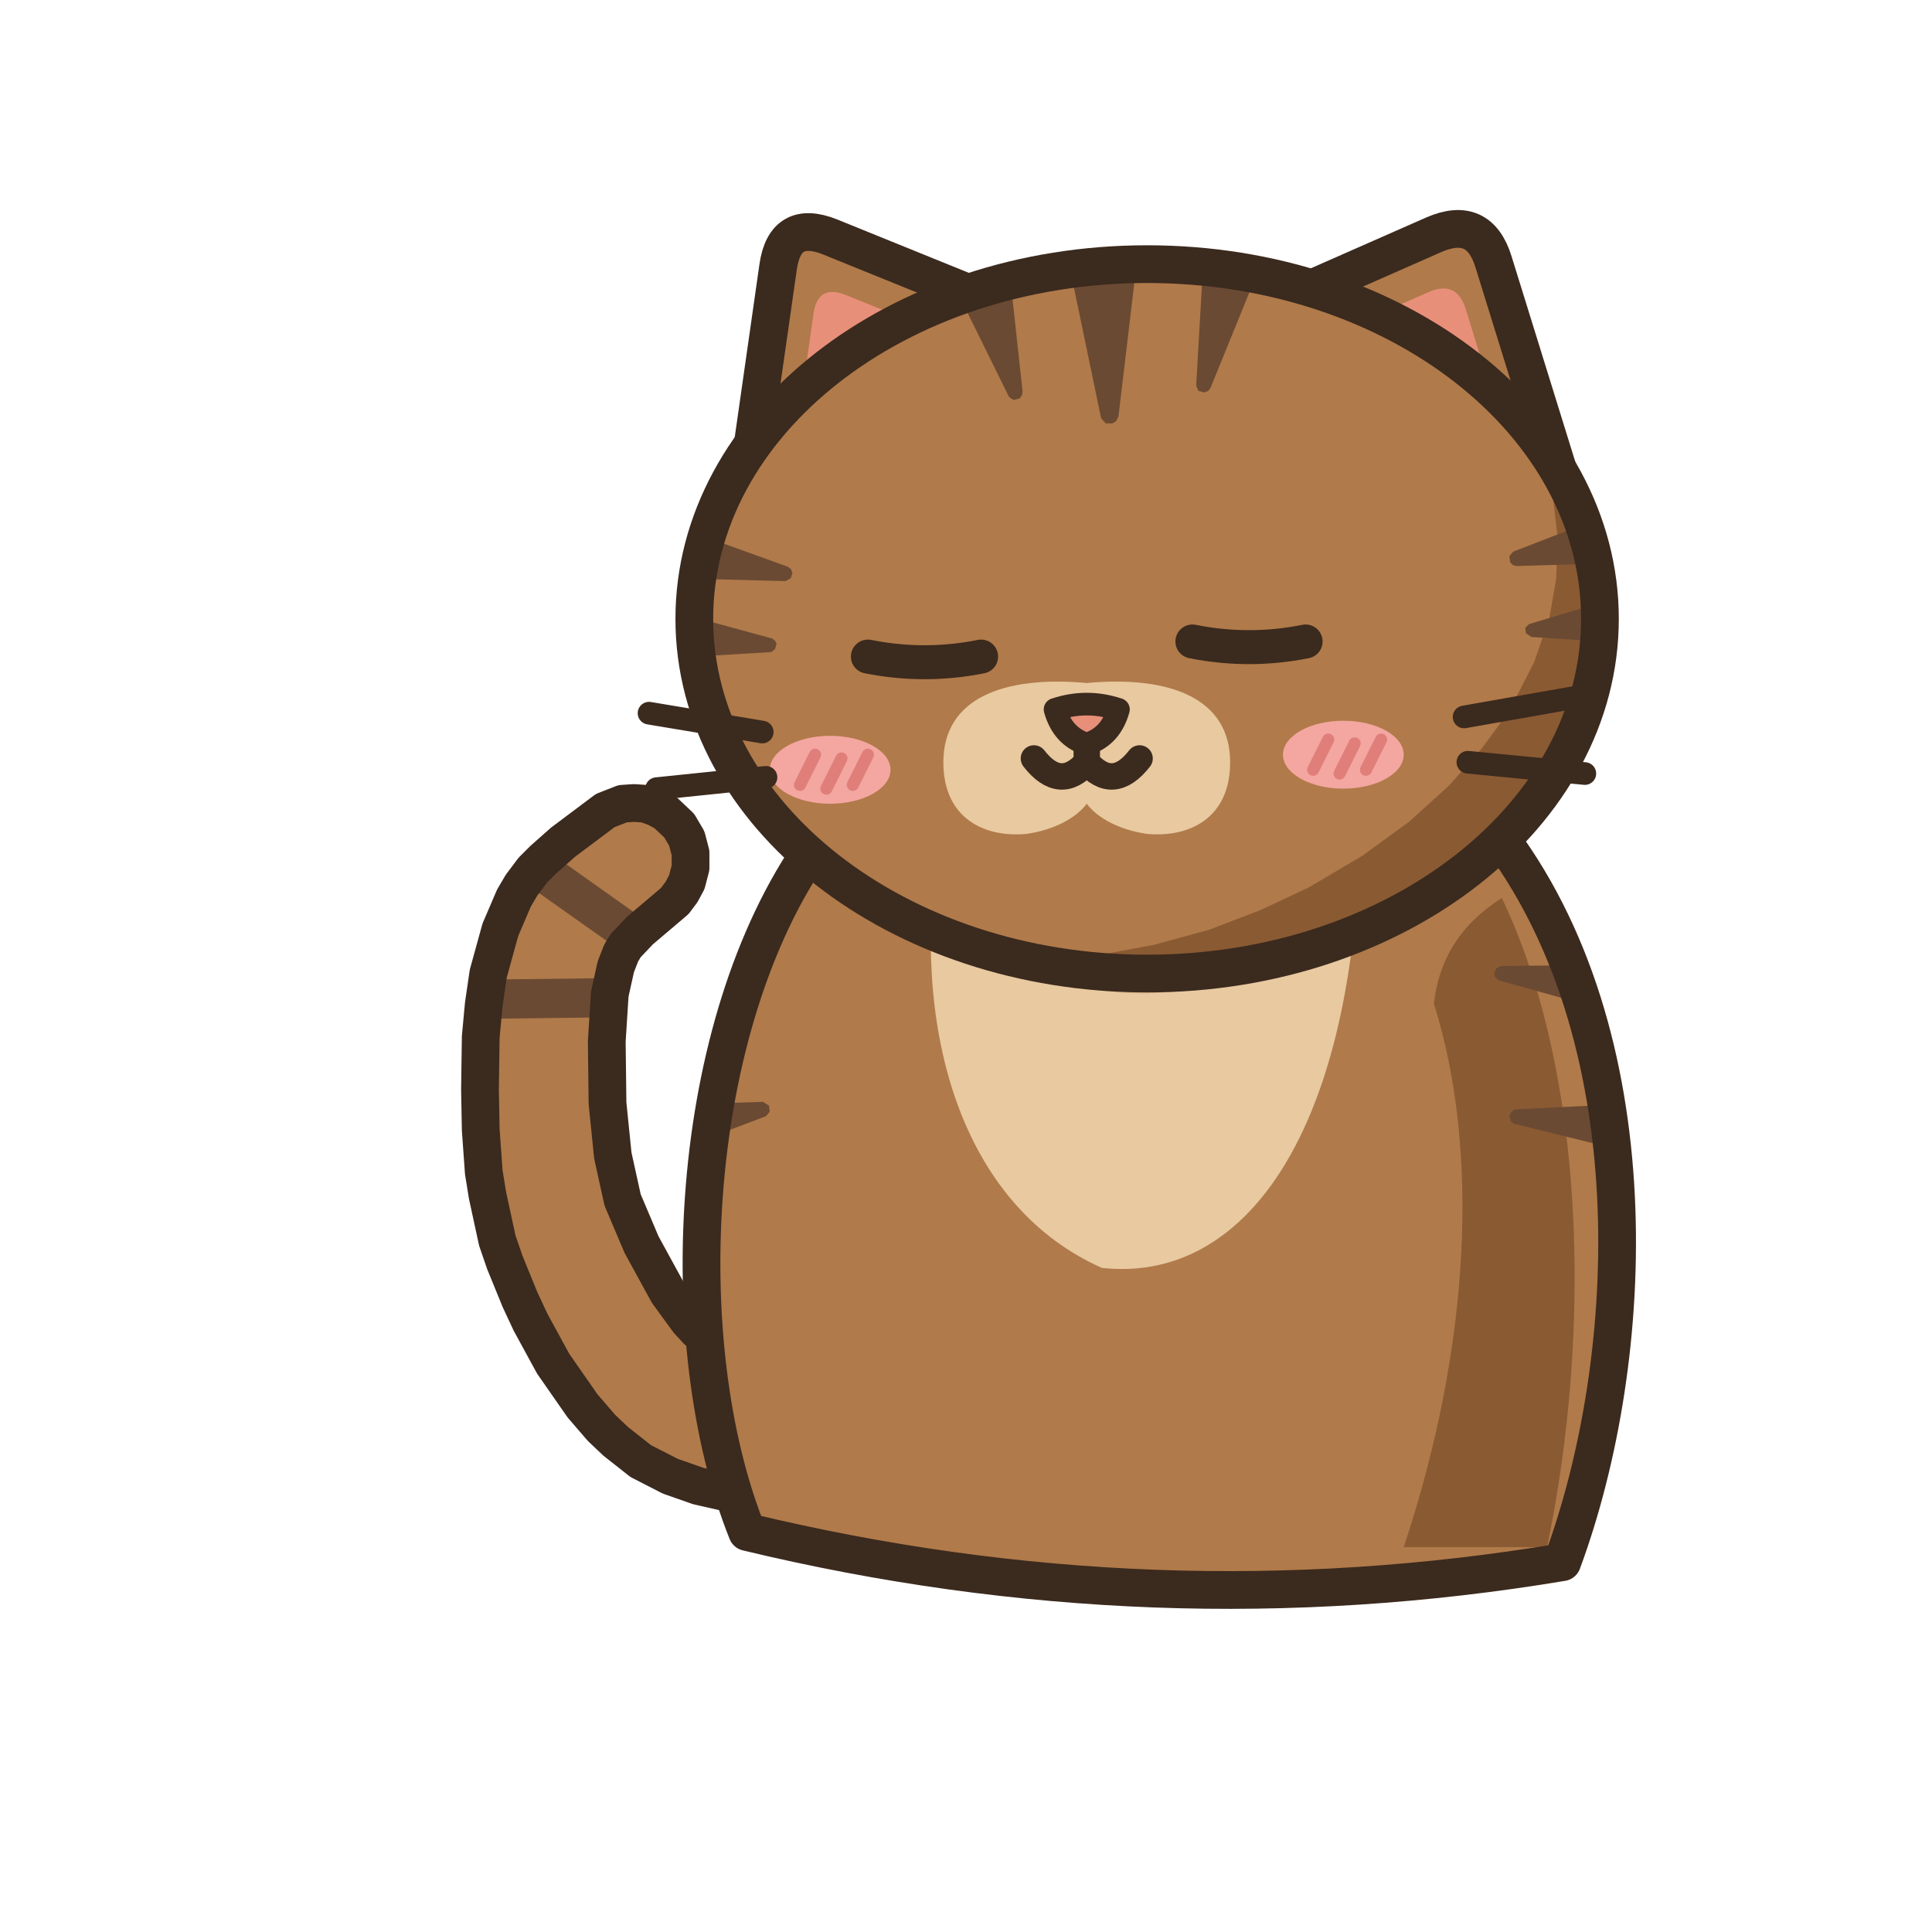
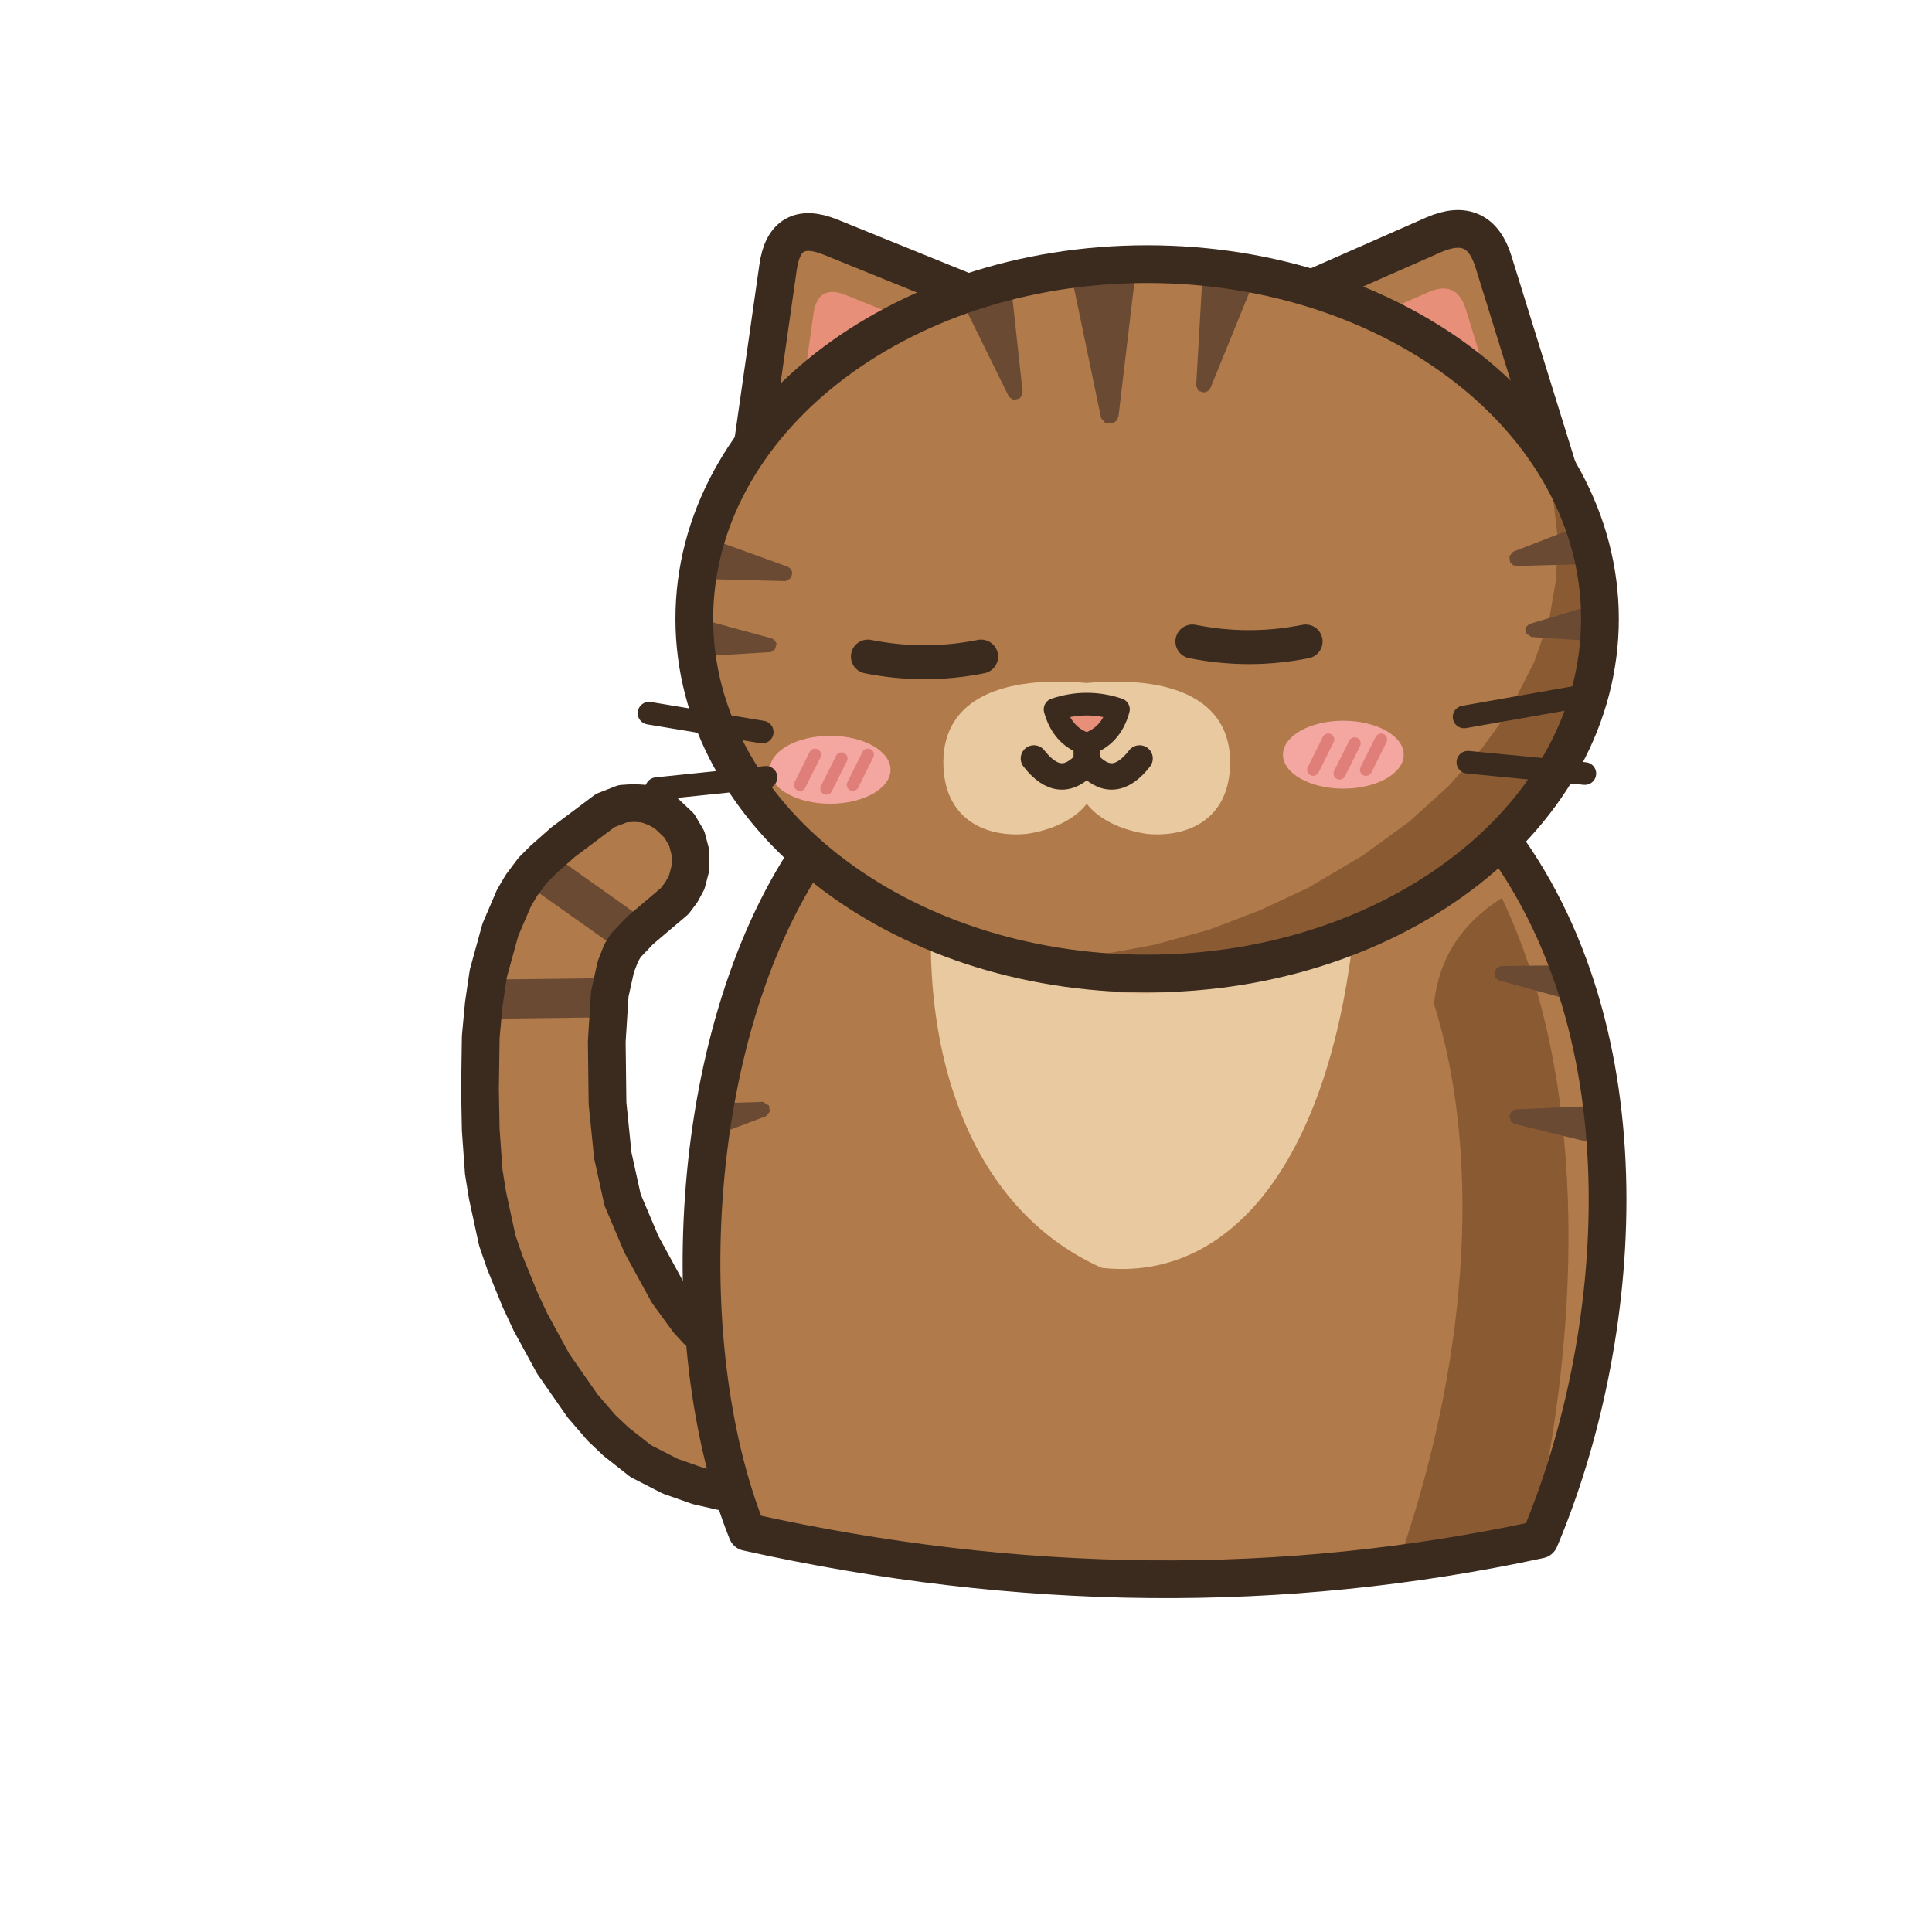
<svg xmlns="http://www.w3.org/2000/svg" viewBox="0 0 256 256">
  <path d="M66.3 123.2 L64.7 129 L64.1 133.1 L63.7 137.4 L63.6 144.4 L63.7 149.7 L64.1 155.3 L64.6 158.4 L65.9 164.4 L66.9 167.3 L68.9 172.2 L70.3 175.2 L73.3 180.7 L77.2 186.3 L79.7 189.2 L81.6 191 L84.9 193.6 L88.8 195.6 L92.5 196.9 L96 197.7 L99.6 198.3 L116 199.5 L117.9 199.3 L119.1 199 L120.2 198.5 L121.8 197.5 L123.1 196.3 L124.5 194.2 L125.2 192.5 L125.5 190.6 L125.4 188.8 L125 186.9 L124.2 185.2 L122.7 183.3 L121.3 182.1 L120.2 181.5 L117.9 180.7 L115 180.4 L107.3 180.2 L101.9 179.9 L97.2 179.1 L94.6 178.1 L92.4 176.3 L91.2 175 L88.5 171.3 L85 164.9 L82.5 159 L81.2 153.1 L80.5 146.2 L80.4 138 L80.8 131.7 L81.6 128.1 L82.3 126.3 L82.9 125.3 L84.8 123.3 L89.4 119.4 L90.3 118.2 L91 116.9 L91.5 115 L91.5 113 L91 111.1 L90 109.4 L88.2 107.7 L86.9 107 L85.5 106.5 L84 106.4 L82.5 106.5 L80.2 107.4 L74.6 111.6 L72 113.9 L70.6 115.3 L69.1 117.3 L68.1 119Z" fill="#B07A4A" />
  <path d="M72.9 113 L70.6 115.3 L69.4 116.9 L82.4 126.1 L83.4 124.7 L86 122.3ZM64.6 129.8 L63.9 135 L80.5 134.8 L81.2 129.6Z" fill="#6B4A33" />
  <path d="M66.3 123.2 L64.7 129 L64.1 133.1 L63.7 137.4 L63.6 144.4 L63.7 149.7 L64.1 155.3 L64.6 158.4 L65.9 164.4 L66.9 167.3 L68.9 172.2 L70.3 175.2 L73.3 180.7 L77.2 186.3 L79.7 189.2 L81.6 191 L84.9 193.6 L88.8 195.6 L92.5 196.9 L96 197.7 L99.6 198.3 L116 199.5 L117.9 199.3 L119.1 199 L120.2 198.5 L121.8 197.5 L123.1 196.3 L124.5 194.2 L125.2 192.5 L125.5 190.6 L125.4 188.8 L125 186.9 L124.2 185.2 L122.7 183.3 L121.3 182.1 L120.2 181.5 L117.9 180.7 L115 180.4 L107.3 180.2 L101.9 179.9 L97.2 179.1 L94.6 178.1 L92.4 176.3 L91.2 175 L88.5 171.3 L85 164.9 L82.5 159 L81.2 153.1 L80.5 146.2 L80.4 138 L80.8 131.7 L81.6 128.1 L82.3 126.3 L82.9 125.3 L84.8 123.3 L89.4 119.4 L90.3 118.2 L91 116.9 L91.5 115 L91.5 113 L91 111.1 L90 109.4 L88.2 107.7 L86.9 107 L85.5 106.5 L84 106.4 L82.5 106.5 L80.2 107.4 L74.6 111.6 L72 113.9 L70.6 115.3 L69.1 117.3 L68.1 119Z" fill="none" stroke="#3B2A1E" stroke-width="5" stroke-linecap="round" stroke-linejoin="round" />
-   <path d="M113 105 L108 112 C91 136 89 178 99 203 Q153 216 207 207 C217 180 219 137 198 110 L192 102Z" fill="#B07A4A" />
+   <path d="M113 105 L108 112 C91 136 89 178 99 203 Q153 215 204 204 C215 178 219 137 198 110 L192 102Z" fill="#B07A4A" />
  <path d="M124 114 C121 138 128 160 146 168 C164 170 178 152 180 116Z" fill="#E8C9A0" />
  <path d="M126 120 C134 133 160 137 178 122 L178 116 L126 116Z" fill="#D4AE80" />
-   <path d="M199 119 C210 142 211 176 205 205 L186 205 C195 178 196 152 190 133 Q191 124 199 119Z" fill="#8A5A33" />
-   <path d="M198.9 128 L198.3 128.3 L198 128.9 L198.1 129.5 L198.6 129.9 L209.7 133 L208 127.9ZM94.1 150.7 L101.5 147.9 L102 147.3 L101.9 146.5 L101.1 146 L94.8 146.2ZM200.7 147 L200.2 147.4 L200 147.9 L200.2 148.6 L200.6 148.9 L213.6 152.1 L212.9 146.4Z" fill="#6B4A33" />
-   <path d="M113 105 L108 112 C91 136 89 178 99 203 Q153 216 207 207 C217 180 219 137 198 110 L192 102Z" fill="none" stroke="#3B2A1E" stroke-width="5" stroke-linecap="round" stroke-linejoin="round" />
+   <path d="M199 119 C210 142 210 174 203 204 L186 205 C195 178 196 152 190 133 Q191 124 199 119Z" fill="#8A5A33" />
+   <path d="M198.9 128 L198.3 128.3 L198 128.9 L198.1 129.5 L198.6 129.9 L209.5 132.9 L207.8 127.9ZM94.1 150.7 L101.5 147.9 L102 147.3 L101.9 146.5 L101.1 146 L94.8 146.2ZM200.7 147 L200.2 147.4 L200 147.9 L200.2 148.6 L200.6 148.9 L212.8 151.9 L212.2 146.5Z" fill="#6B4A33" />
+   <path d="M113 105 L108 112 C91 136 89 178 99 203 Q153 215 204 204 C215 178 219 137 198 110 L192 102Z" fill="none" stroke="#3B2A1E" stroke-width="5" stroke-linecap="round" stroke-linejoin="round" />
  <path d="M100.8 63.1 Q99 64 99.3 62L103.1 35.4 Q104 29 110 31.4L139.1 43.2 Q141 44 139.2 44.9Z" fill="#B07A4A" stroke="#3B2A1E" stroke-width="5" stroke-linejoin="round" stroke-linecap="round" />
  <path d="M106.9 56.5 Q105.6 57.2 105.8 55.7L107.8 41.5 Q108.4 37.6 112.1 39.1L127.7 45.4 Q129.1 46 127.7 46.6Z" fill="#E88F7A" />
  <path d="M164.8 43.9 Q163 43 164.8 42.2L190 31.1 Q196 28.5 197.9 34.7L206.4 62.1 Q207 64 205.2 63.1Z" fill="#B07A4A" stroke="#3B2A1E" stroke-width="5" stroke-linejoin="round" stroke-linecap="round" />
  <path d="M175.9 45.8 Q174.5 45.2 175.9 44.6L189.3 38.7 Q193 37.1 194.2 40.9L198.7 55.5 Q199.2 57 197.8 56.3Z" fill="#E88F7A" />
  <path d="M92 82 A60 47 0 1 1 212 82 A60 47 0 1 1 92 82Z" fill="#B07A4A" />
  <path d="M204.1 58.8 L205.7 65.2 L206.4 71.2 L206.2 76.7 L205.3 81.9 L203.3 87.7 L200.6 93 L198.6 96.1 L196.4 99.1 L192 104.1 L186.7 108.9 L180.5 113.4 L173.4 117.6 L167 120.6 L160.2 123.2 L152.9 125.2 L145.3 126.6 L137.3 127.6 L141.7 128.3 L146.1 128.8 L150.5 129 L154.9 128.9 L159.3 128.6 L163.7 128.1 L168 127.3 L172.2 126.3 L176.3 125 L180.3 123.5 L184.1 121.7 L187.7 119.8 L191.2 117.6 L194.4 115.2 L197.4 112.7 L200.2 110 L202.7 107.1 L204.9 104.2 L206.9 101 L208.5 97.8 L209.8 94.5 L210.8 91.2 L211.5 87.8 L211.9 84.3 L212 80.8 L211.7 77.4 L211.1 74 L210.2 70.6 L209 67.3 L207.4 64Z" fill="#8A5A33" />
  <path d="M159.4 35.4 L158.5 51.1 L158.8 51.8 L159.6 52 L160.1 51.8 L160.4 51.4 L166.5 36.4ZM141.8 35.7 L145.9 55.4 L146.5 56.1 L147.4 56.1 L147.9 55.8 L148.2 55.2 L150.6 35 L146.1 35.2ZM127.1 39.2 L133.7 52.6 L134.3 53 L135.1 52.8 L135.4 52.4 L135.5 51.9 L133.9 37.2ZM209.8 69.5 L200.5 73.1 L200 73.7 L200.1 74.5 L200.5 74.9 L201 75 L211.3 74.7ZM92.4 76.7 L104.1 77 L104.8 76.6 L105 75.9 L104.8 75.4 L104.4 75.1 L93.6 71.2ZM211.9 79.9 L202.6 82.7 L202.1 83.2 L202.2 83.9 L202.9 84.4 L211.9 85ZM92.3 87 L102.2 86.4 L102.7 86 L102.9 85.3 L102.7 84.9 L102.3 84.6 L92 81.8Z" fill="#6B4A33" />
  <path d="M125 101 C125 92.5 133 89.5 144 90.5 C155 89.5 163 92.5 163 101 C163 108.5 157.5 111 152 110.5 C148.5 110 145.5 108.5 144 106.5 C142.5 108.5 139.5 110 136 110.5 C130.5 111 125 108.5 125 101Z" fill="#E8C9A0" />
  <path d="M92 82 A60 47 0 1 1 212 82 A60 47 0 1 1 92 82Z" fill="none" stroke="#3B2A1E" stroke-width="5" stroke-linecap="round" stroke-linejoin="round" />
  <ellipse cx="110" cy="102" rx="8" ry="4.5" fill="#F4A6A0" />
  <ellipse cx="178" cy="100" rx="8" ry="4.5" fill="#F4A6A0" />
  <path d="M106 104 L108 100 M109.5 104.5 L111.5 100.5 M113 104 L115 100 M174 102 L176 98 M177.5 102.5 L179.5 98.5 M181 102 L183 98" fill="none" stroke="#E07F7A" stroke-width="1.6" stroke-linecap="round" stroke-linejoin="round" />
  <path d="M101 97 L86 94.5 M101.5 103 L87 104.5 M194 95 L211 92 M194.5 101 L210 102.5" fill="none" stroke="#3B2A1E" stroke-width="3" stroke-linecap="round" stroke-linejoin="round" />
  <path d="M115 87 Q122.5 88.5 130 87 M158 85 Q165.5 86.5 173 85" fill="none" stroke="#3B2A1E" stroke-width="4.5" stroke-linecap="round" stroke-linejoin="round" />
  <path d="M144 98.6 L144 101 M137 100.5 Q140.5 105 144 101 Q147.5 105 151 100.5" fill="none" stroke="#3B2A1E" stroke-width="3.5" stroke-linecap="round" stroke-linejoin="round" />
  <path d="M139.8 94 Q144 92.6 148.2 94 Q147.2 97.6 144 98.6 Q140.8 97.6 139.8 94Z" fill="#E88F7A" stroke="#3B2A1E" stroke-width="3" stroke-linejoin="round" />
</svg>
